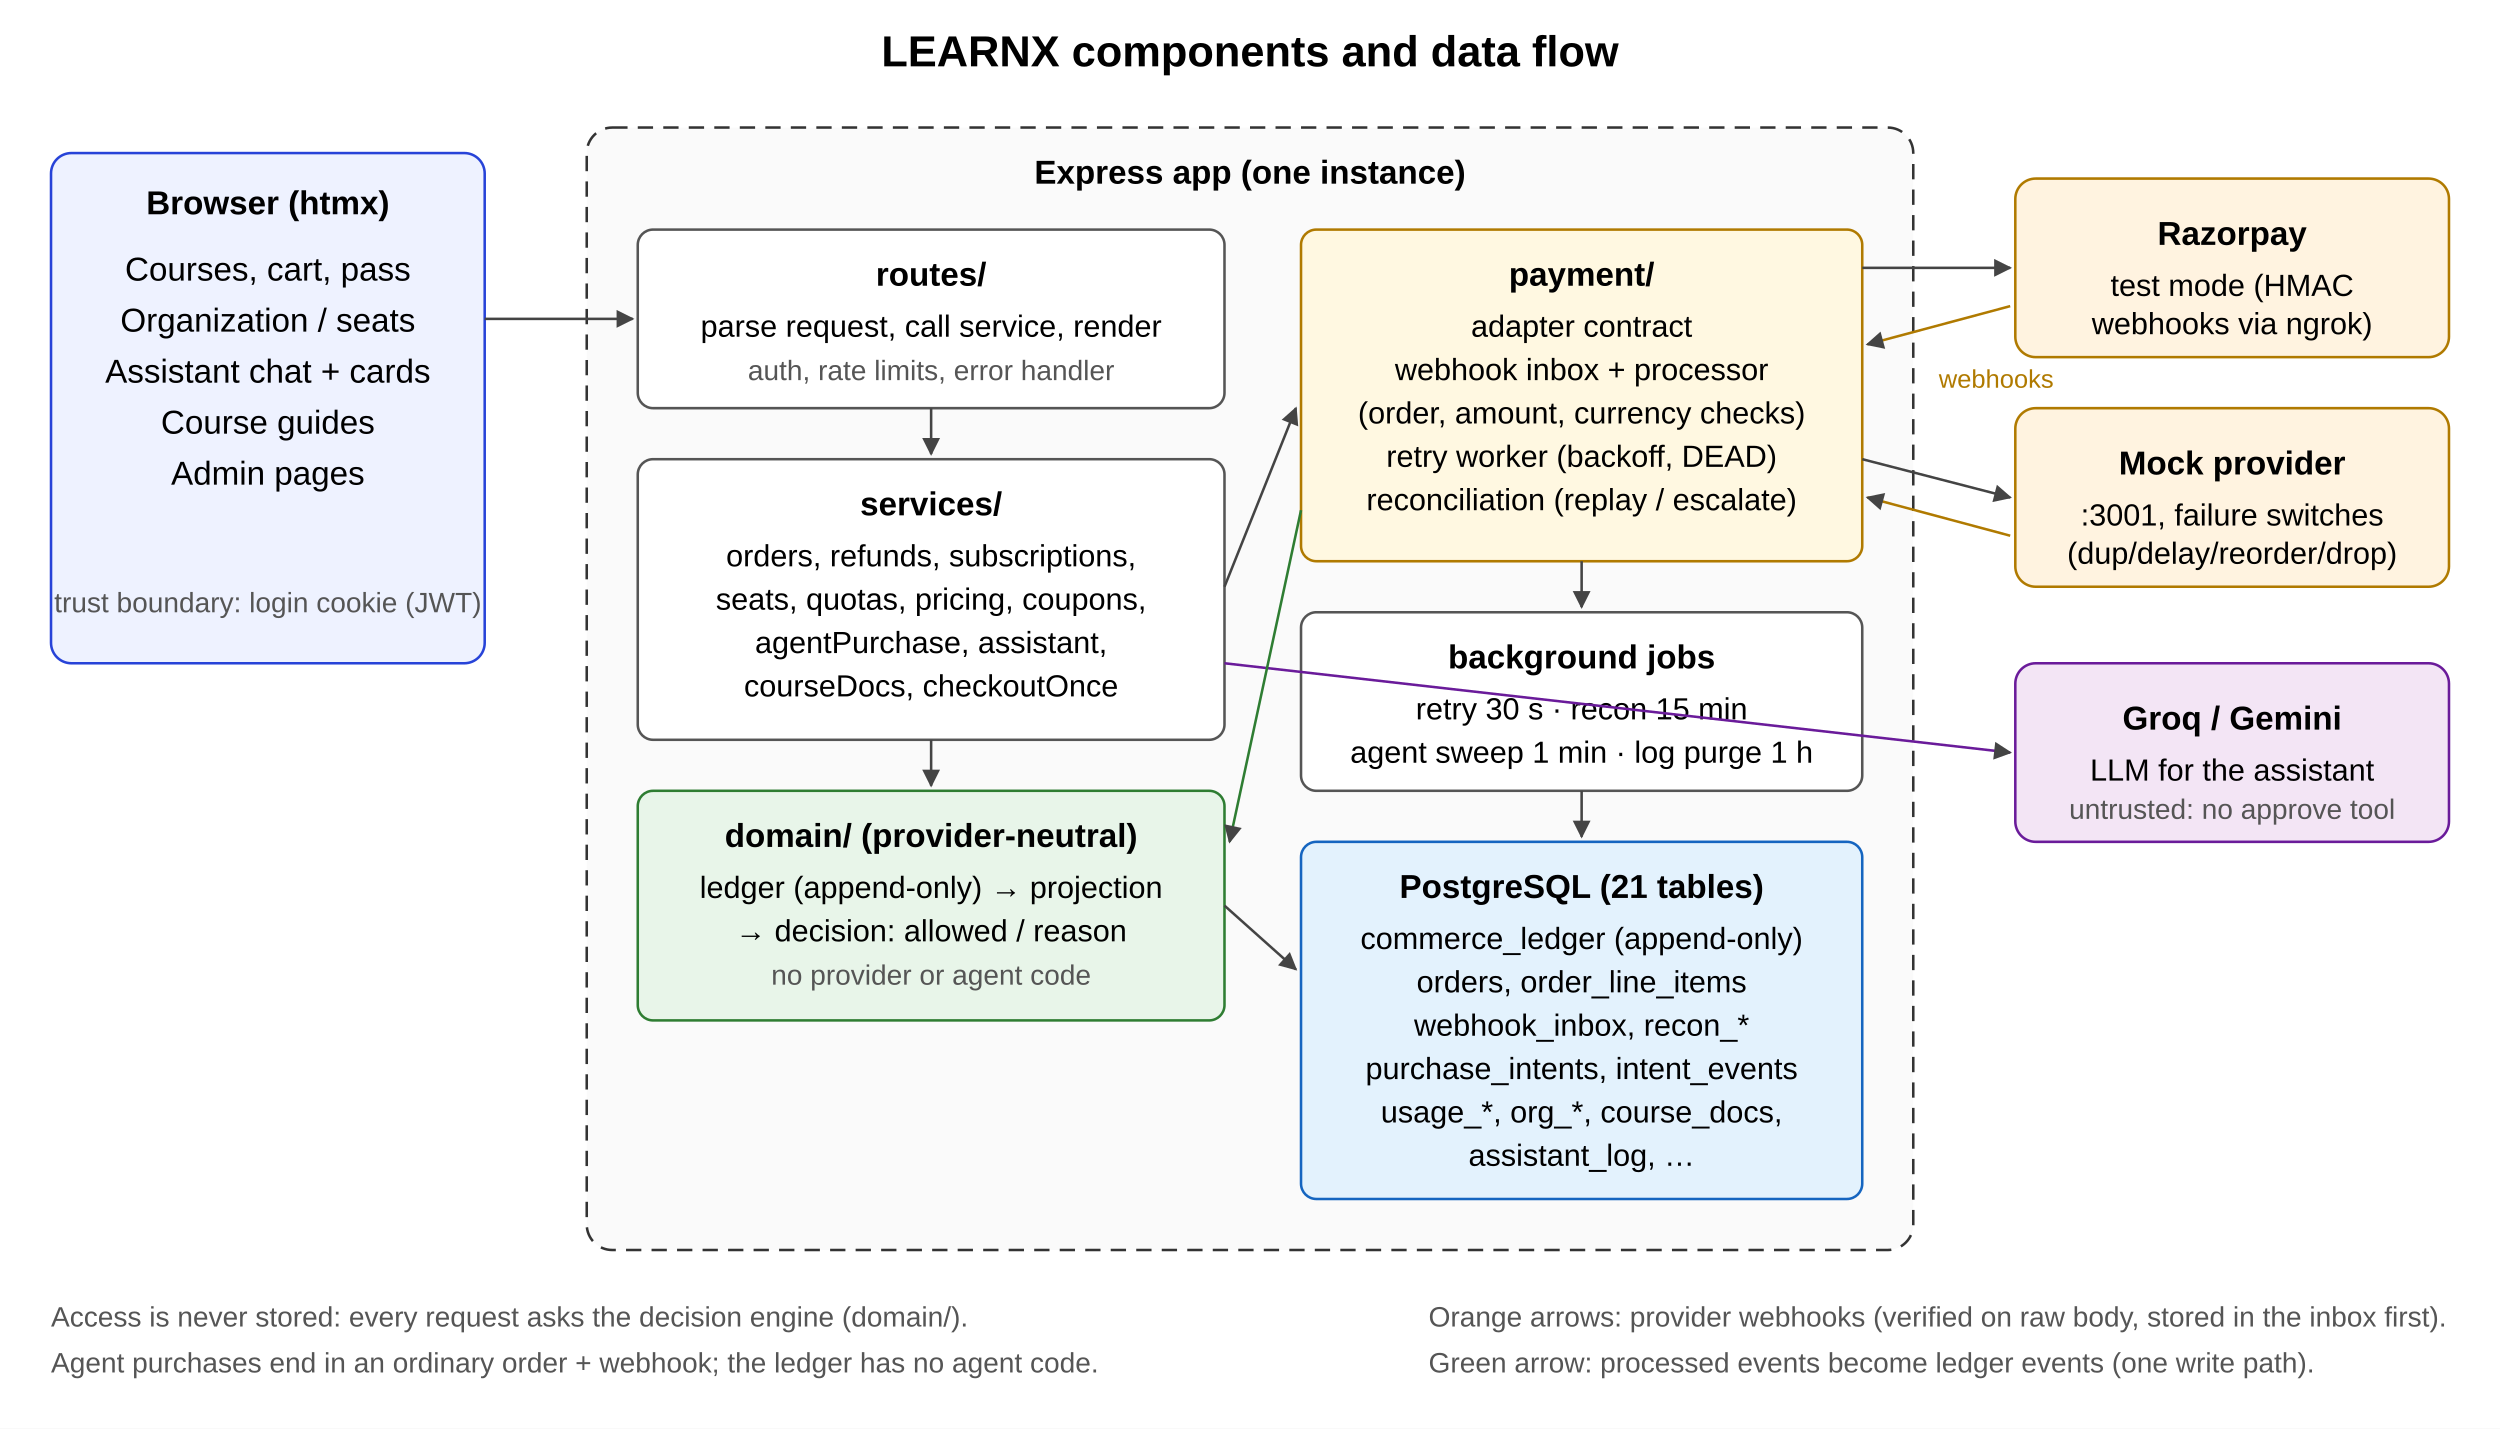
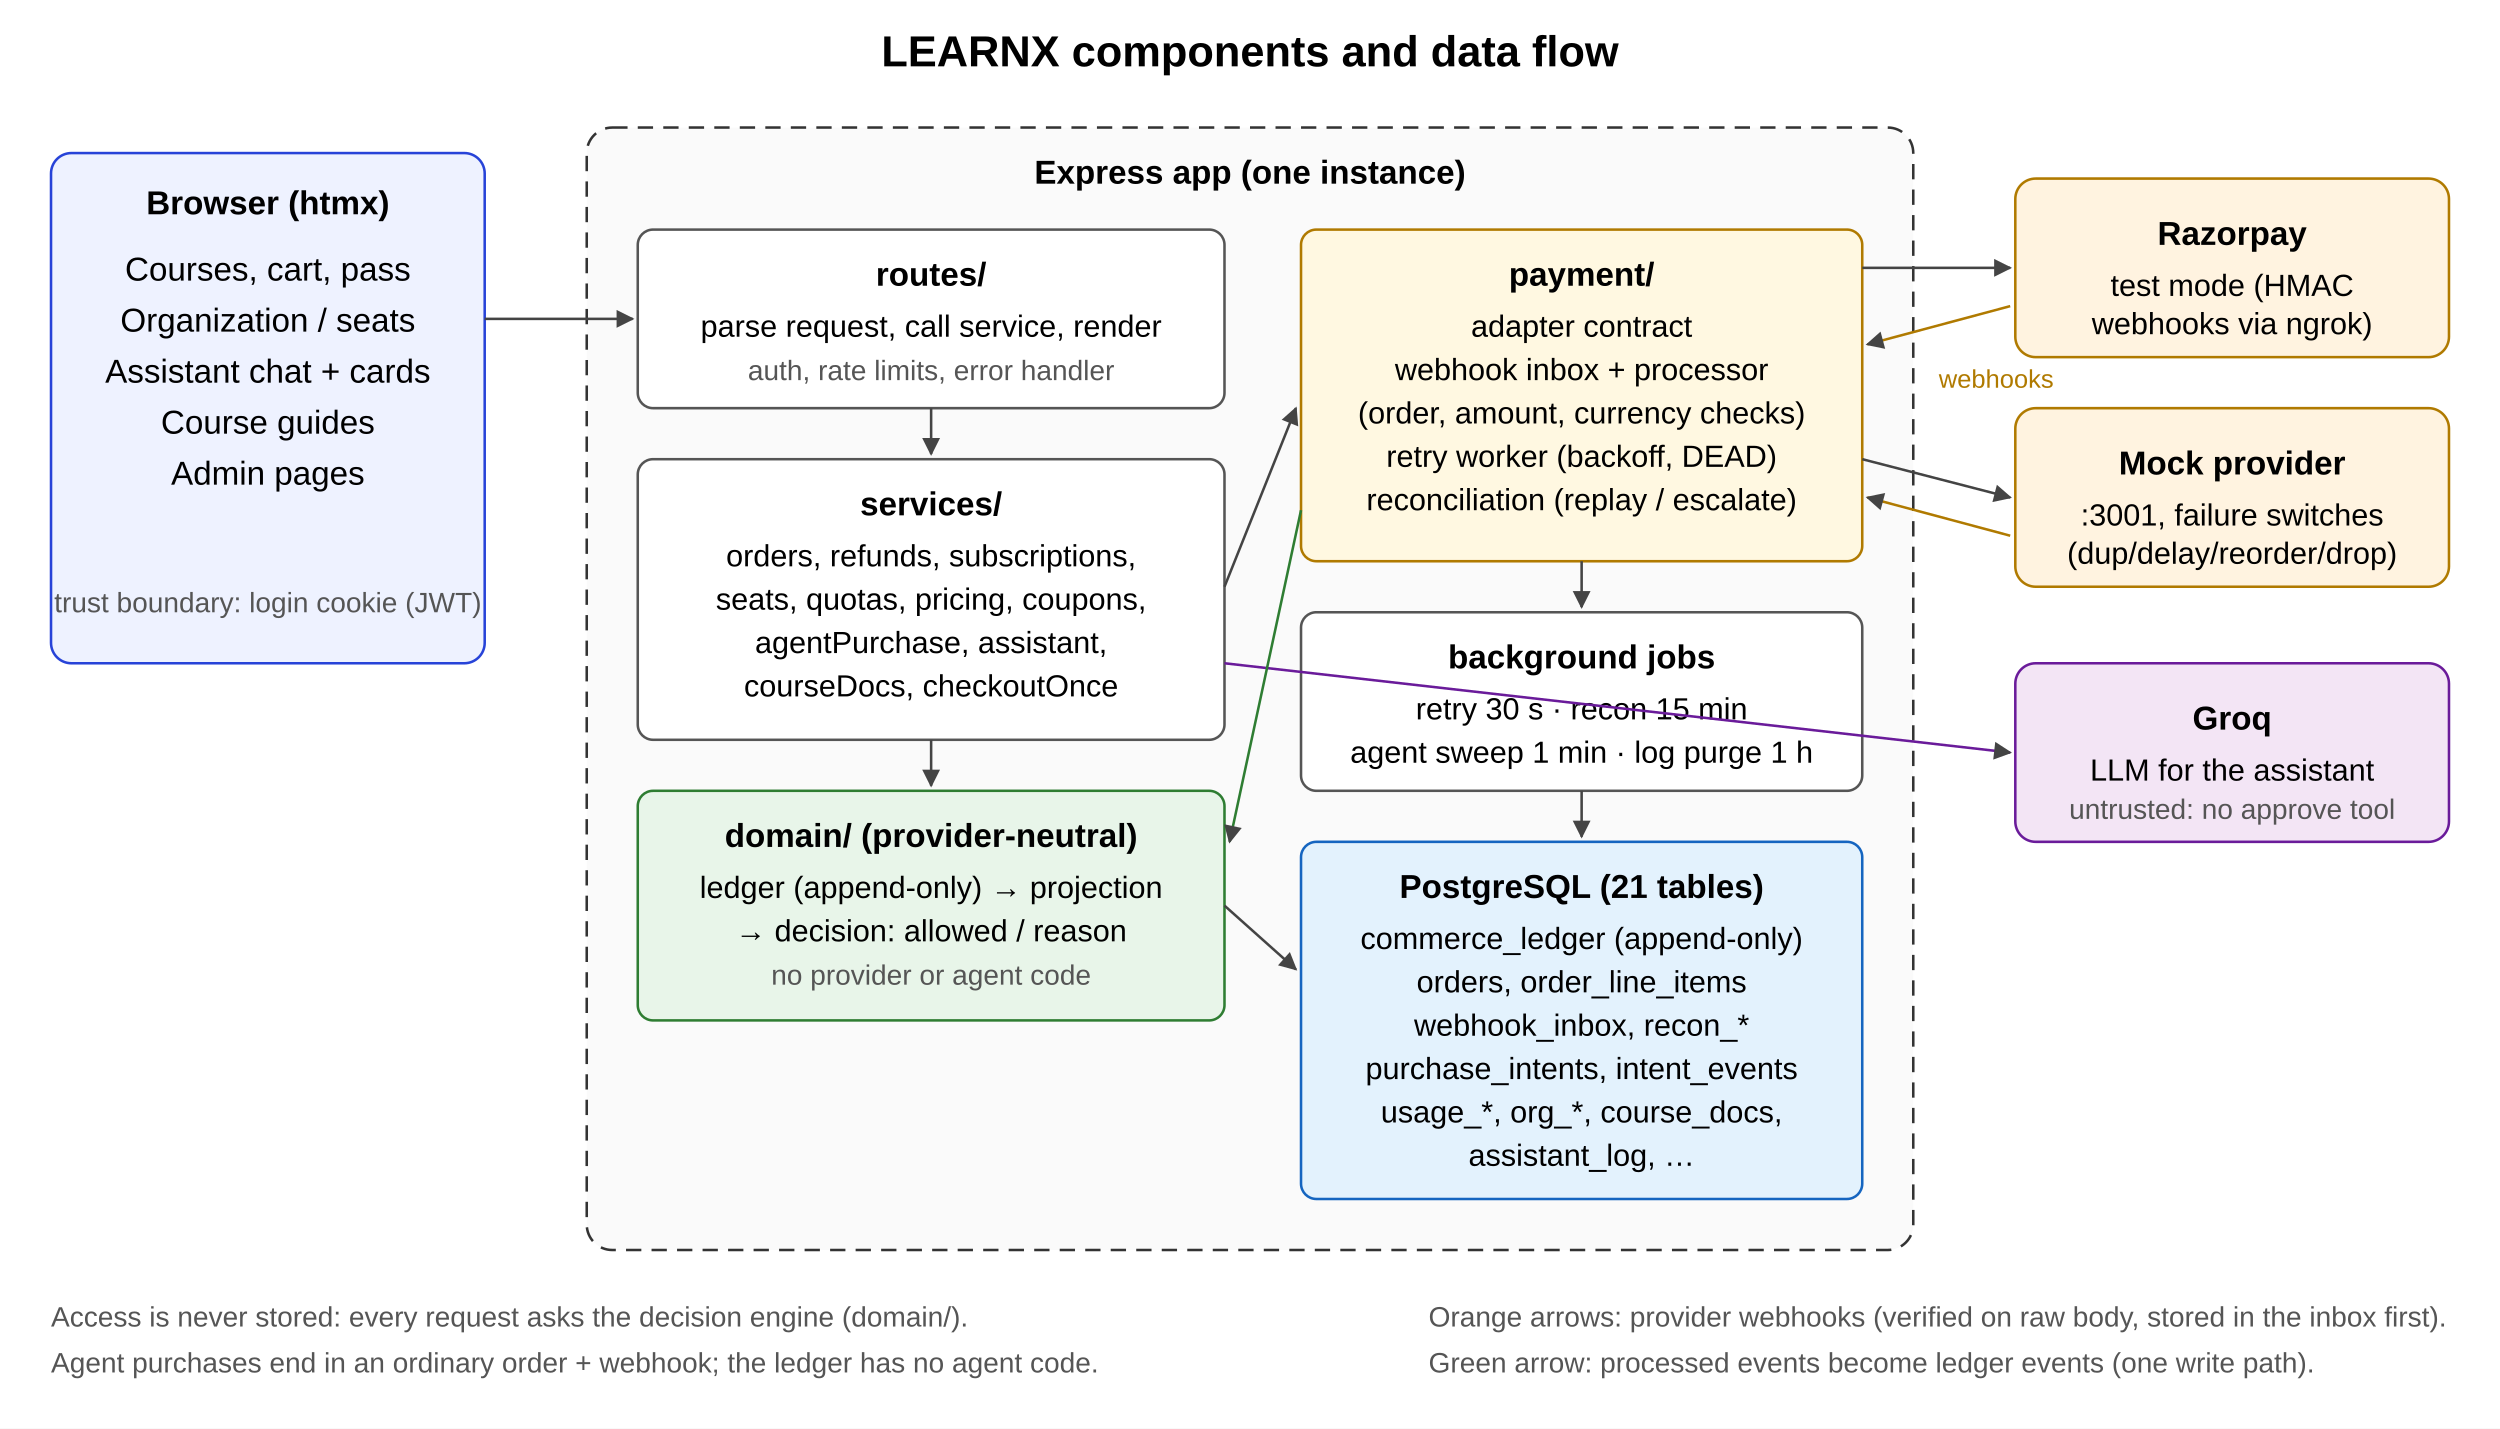
<svg xmlns="http://www.w3.org/2000/svg" width="980" height="560" viewBox="0 0 980 560" font-family="Arial, Helvetica, sans-serif" font-size="13">
  <defs>
    <marker id="a" viewBox="0 0 10 10" refX="9" refY="5" markerWidth="7" markerHeight="7" orient="auto">
      <path d="M0,0 L10,5 L0,10 z" fill="#444" />
    </marker>
  </defs>
  <rect width="980" height="560" fill="#ffffff" />
  <text x="490" y="26" text-anchor="middle" font-size="17" font-weight="bold">LEARNX components and data flow</text>
  <rect x="20" y="60" width="170" height="200" rx="8" fill="#eef2ff" stroke="#2743d8" />
  <text x="105" y="84" text-anchor="middle" font-weight="bold">Browser (htmx)</text>
  <text x="105" y="110" text-anchor="middle">Courses, cart, pass</text>
  <text x="105" y="130" text-anchor="middle">Organization / seats</text>
  <text x="105" y="150" text-anchor="middle">Assistant chat + cards</text>
  <text x="105" y="170" text-anchor="middle">Course guides</text>
  <text x="105" y="190" text-anchor="middle">Admin pages</text>
  <text x="105" y="240" text-anchor="middle" fill="#555" font-size="11">trust boundary: login cookie (JWT)</text>
  <rect x="230" y="50" width="520" height="440" rx="10" fill="#fafafa" stroke="#333" stroke-dasharray="6 4" />
  <text x="490" y="72" text-anchor="middle" font-weight="bold">Express app (one instance)</text>
  <rect x="250" y="90" width="230" height="70" rx="6" fill="#ffffff" stroke="#555" />
  <text x="365" y="112" text-anchor="middle" font-weight="bold">routes/</text>
  <text x="365" y="132" text-anchor="middle" font-size="12">parse request, call service, render</text>
  <text x="365" y="149" text-anchor="middle" font-size="11" fill="#555">auth, rate limits, error handler</text>
  <rect x="250" y="180" width="230" height="110" rx="6" fill="#ffffff" stroke="#555" />
  <text x="365" y="202" text-anchor="middle" font-weight="bold">services/</text>
  <text x="365" y="222" text-anchor="middle" font-size="12">orders, refunds, subscriptions,</text>
  <text x="365" y="239" text-anchor="middle" font-size="12">seats, quotas, pricing, coupons,</text>
  <text x="365" y="256" text-anchor="middle" font-size="12">agentPurchase, assistant,</text>
  <text x="365" y="273" text-anchor="middle" font-size="12">courseDocs, checkoutOnce</text>
  <rect x="250" y="310" width="230" height="90" rx="6" fill="#e8f5e9" stroke="#2e7d32" />
  <text x="365" y="332" text-anchor="middle" font-weight="bold">domain/ (provider-neutral)</text>
  <text x="365" y="352" text-anchor="middle" font-size="12">ledger (append-only) → projection</text>
  <text x="365" y="369" text-anchor="middle" font-size="12">→ decision: allowed / reason</text>
  <text x="365" y="386" text-anchor="middle" font-size="11" fill="#555">no provider or agent code</text>
  <rect x="510" y="90" width="220" height="130" rx="6" fill="#fff8e1" stroke="#b07a00" />
  <text x="620" y="112" text-anchor="middle" font-weight="bold">payment/</text>
  <text x="620" y="132" text-anchor="middle" font-size="12">adapter contract</text>
  <text x="620" y="149" text-anchor="middle" font-size="12">webhook inbox + processor</text>
  <text x="620" y="166" text-anchor="middle" font-size="12">(order, amount, currency checks)</text>
  <text x="620" y="183" text-anchor="middle" font-size="12">retry worker (backoff, DEAD)</text>
  <text x="620" y="200" text-anchor="middle" font-size="12">reconciliation (replay / escalate)</text>
  <rect x="510" y="240" width="220" height="70" rx="6" fill="#ffffff" stroke="#555" />
  <text x="620" y="262" text-anchor="middle" font-weight="bold">background jobs</text>
  <text x="620" y="282" text-anchor="middle" font-size="12">retry 30 s · recon 15 min</text>
  <text x="620" y="299" text-anchor="middle" font-size="12">agent sweep 1 min · log purge 1 h</text>
  <rect x="510" y="330" width="220" height="140" rx="6" fill="#e3f2fd" stroke="#1565c0" />
  <text x="620" y="352" text-anchor="middle" font-weight="bold">PostgreSQL (21 tables)</text>
  <text x="620" y="372" text-anchor="middle" font-size="12">commerce_ledger (append-only)</text>
  <text x="620" y="389" text-anchor="middle" font-size="12">orders, order_line_items</text>
  <text x="620" y="406" text-anchor="middle" font-size="12">webhook_inbox, recon_*</text>
  <text x="620" y="423" text-anchor="middle" font-size="12">purchase_intents, intent_events</text>
  <text x="620" y="440" text-anchor="middle" font-size="12">usage_*, org_*, course_docs,</text>
  <text x="620" y="457" text-anchor="middle" font-size="12">assistant_log, …</text>
  <rect x="790" y="70" width="170" height="70" rx="8" fill="#fff3e0" stroke="#b07a00" />
  <text x="875" y="96" text-anchor="middle" font-weight="bold">Razorpay</text>
  <text x="875" y="116" text-anchor="middle" font-size="12">test mode (HMAC</text>
  <text x="875" y="131" text-anchor="middle" font-size="12">webhooks via ngrok)</text>
  <rect x="790" y="160" width="170" height="70" rx="8" fill="#fff3e0" stroke="#b07a00" />
  <text x="875" y="186" text-anchor="middle" font-weight="bold">Mock provider</text>
  <text x="875" y="206" text-anchor="middle" font-size="12">:3001, failure switches</text>
  <text x="875" y="221" text-anchor="middle" font-size="12">(dup/delay/reorder/drop)</text>
  <rect x="790" y="260" width="170" height="70" rx="8" fill="#f3e5f5" stroke="#6a1b9a" />
-   <text x="875" y="286" text-anchor="middle" font-weight="bold">Groq / Gemini</text>
+   <text x="875" y="286" text-anchor="middle" font-weight="bold">Groq</text>
  <text x="875" y="306" text-anchor="middle" font-size="12">LLM for the assistant</text>
  <text x="875" y="321" text-anchor="middle" font-size="11" fill="#555">untrusted: no approve tool</text>
  <line x1="190" y1="125" x2="248" y2="125" stroke="#444" marker-end="url(#a)" />
  <line x1="365" y1="160" x2="365" y2="178" stroke="#444" marker-end="url(#a)" />
  <line x1="365" y1="290" x2="365" y2="308" stroke="#444" marker-end="url(#a)" />
  <line x1="480" y1="355" x2="508" y2="380" stroke="#444" marker-end="url(#a)" />
  <line x1="480" y1="230" x2="508" y2="160" stroke="#444" marker-end="url(#a)" />
  <line x1="620" y1="220" x2="620" y2="238" stroke="#444" marker-end="url(#a)" />
  <line x1="620" y1="310" x2="620" y2="328" stroke="#444" marker-end="url(#a)" />
  <line x1="730" y1="105" x2="788" y2="105" stroke="#444" marker-end="url(#a)" />
  <line x1="788" y1="120" x2="732" y2="135" stroke="#b07a00" marker-end="url(#a)" />
  <line x1="730" y1="180" x2="788" y2="195" stroke="#444" marker-end="url(#a)" />
  <line x1="788" y1="210" x2="732" y2="195" stroke="#b07a00" marker-end="url(#a)" />
  <line x1="480" y1="260" x2="788" y2="295" stroke="#6a1b9a" marker-end="url(#a)" />
  <line x1="510" y1="200" x2="482" y2="330" stroke="#2e7d32" marker-end="url(#a)" />
  <text x="760" y="152" font-size="10" fill="#b07a00">webhooks</text>
  <text x="560" y="520" font-size="11" fill="#555">Orange arrows: provider webhooks (verified on raw body, stored in the inbox first).</text>
  <text x="560" y="538" font-size="11" fill="#555">Green arrow: processed events become ledger events (one write path).</text>
  <text x="20" y="520" font-size="11" fill="#555">Access is never stored: every request asks the decision engine (domain/).</text>
  <text x="20" y="538" font-size="11" fill="#555">Agent purchases end in an ordinary order + webhook; the ledger has no agent code.</text>
</svg>
